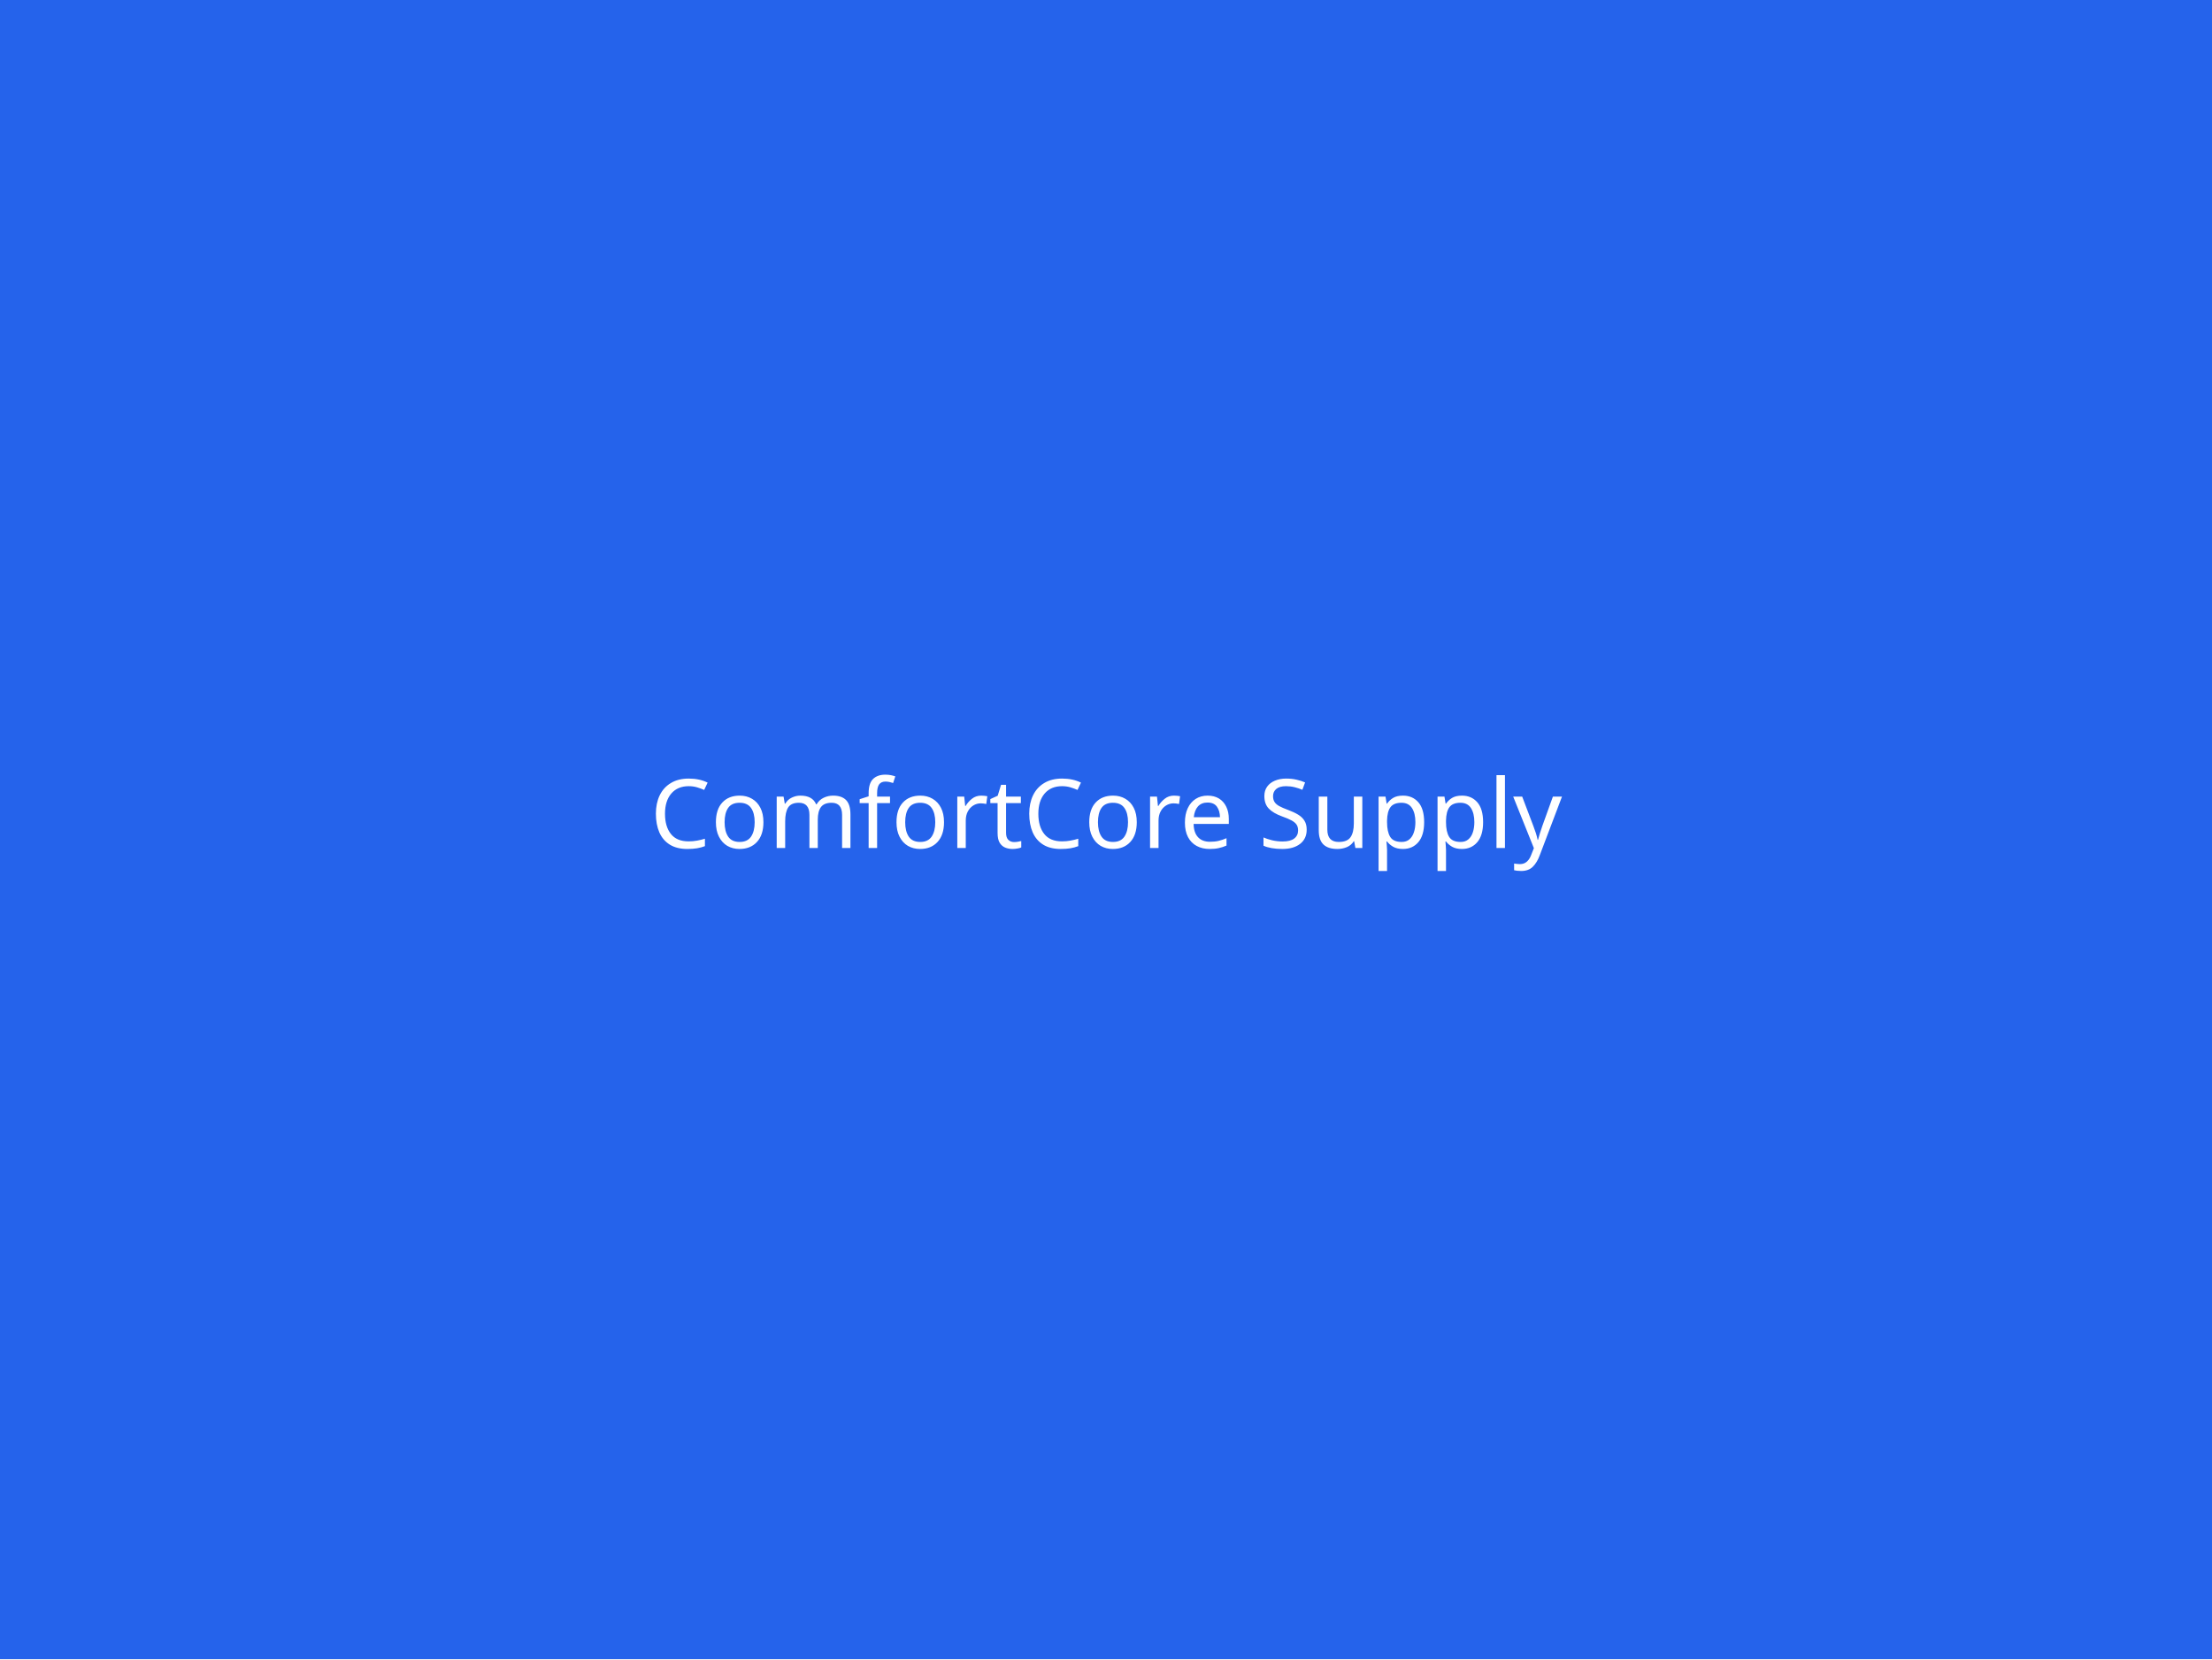
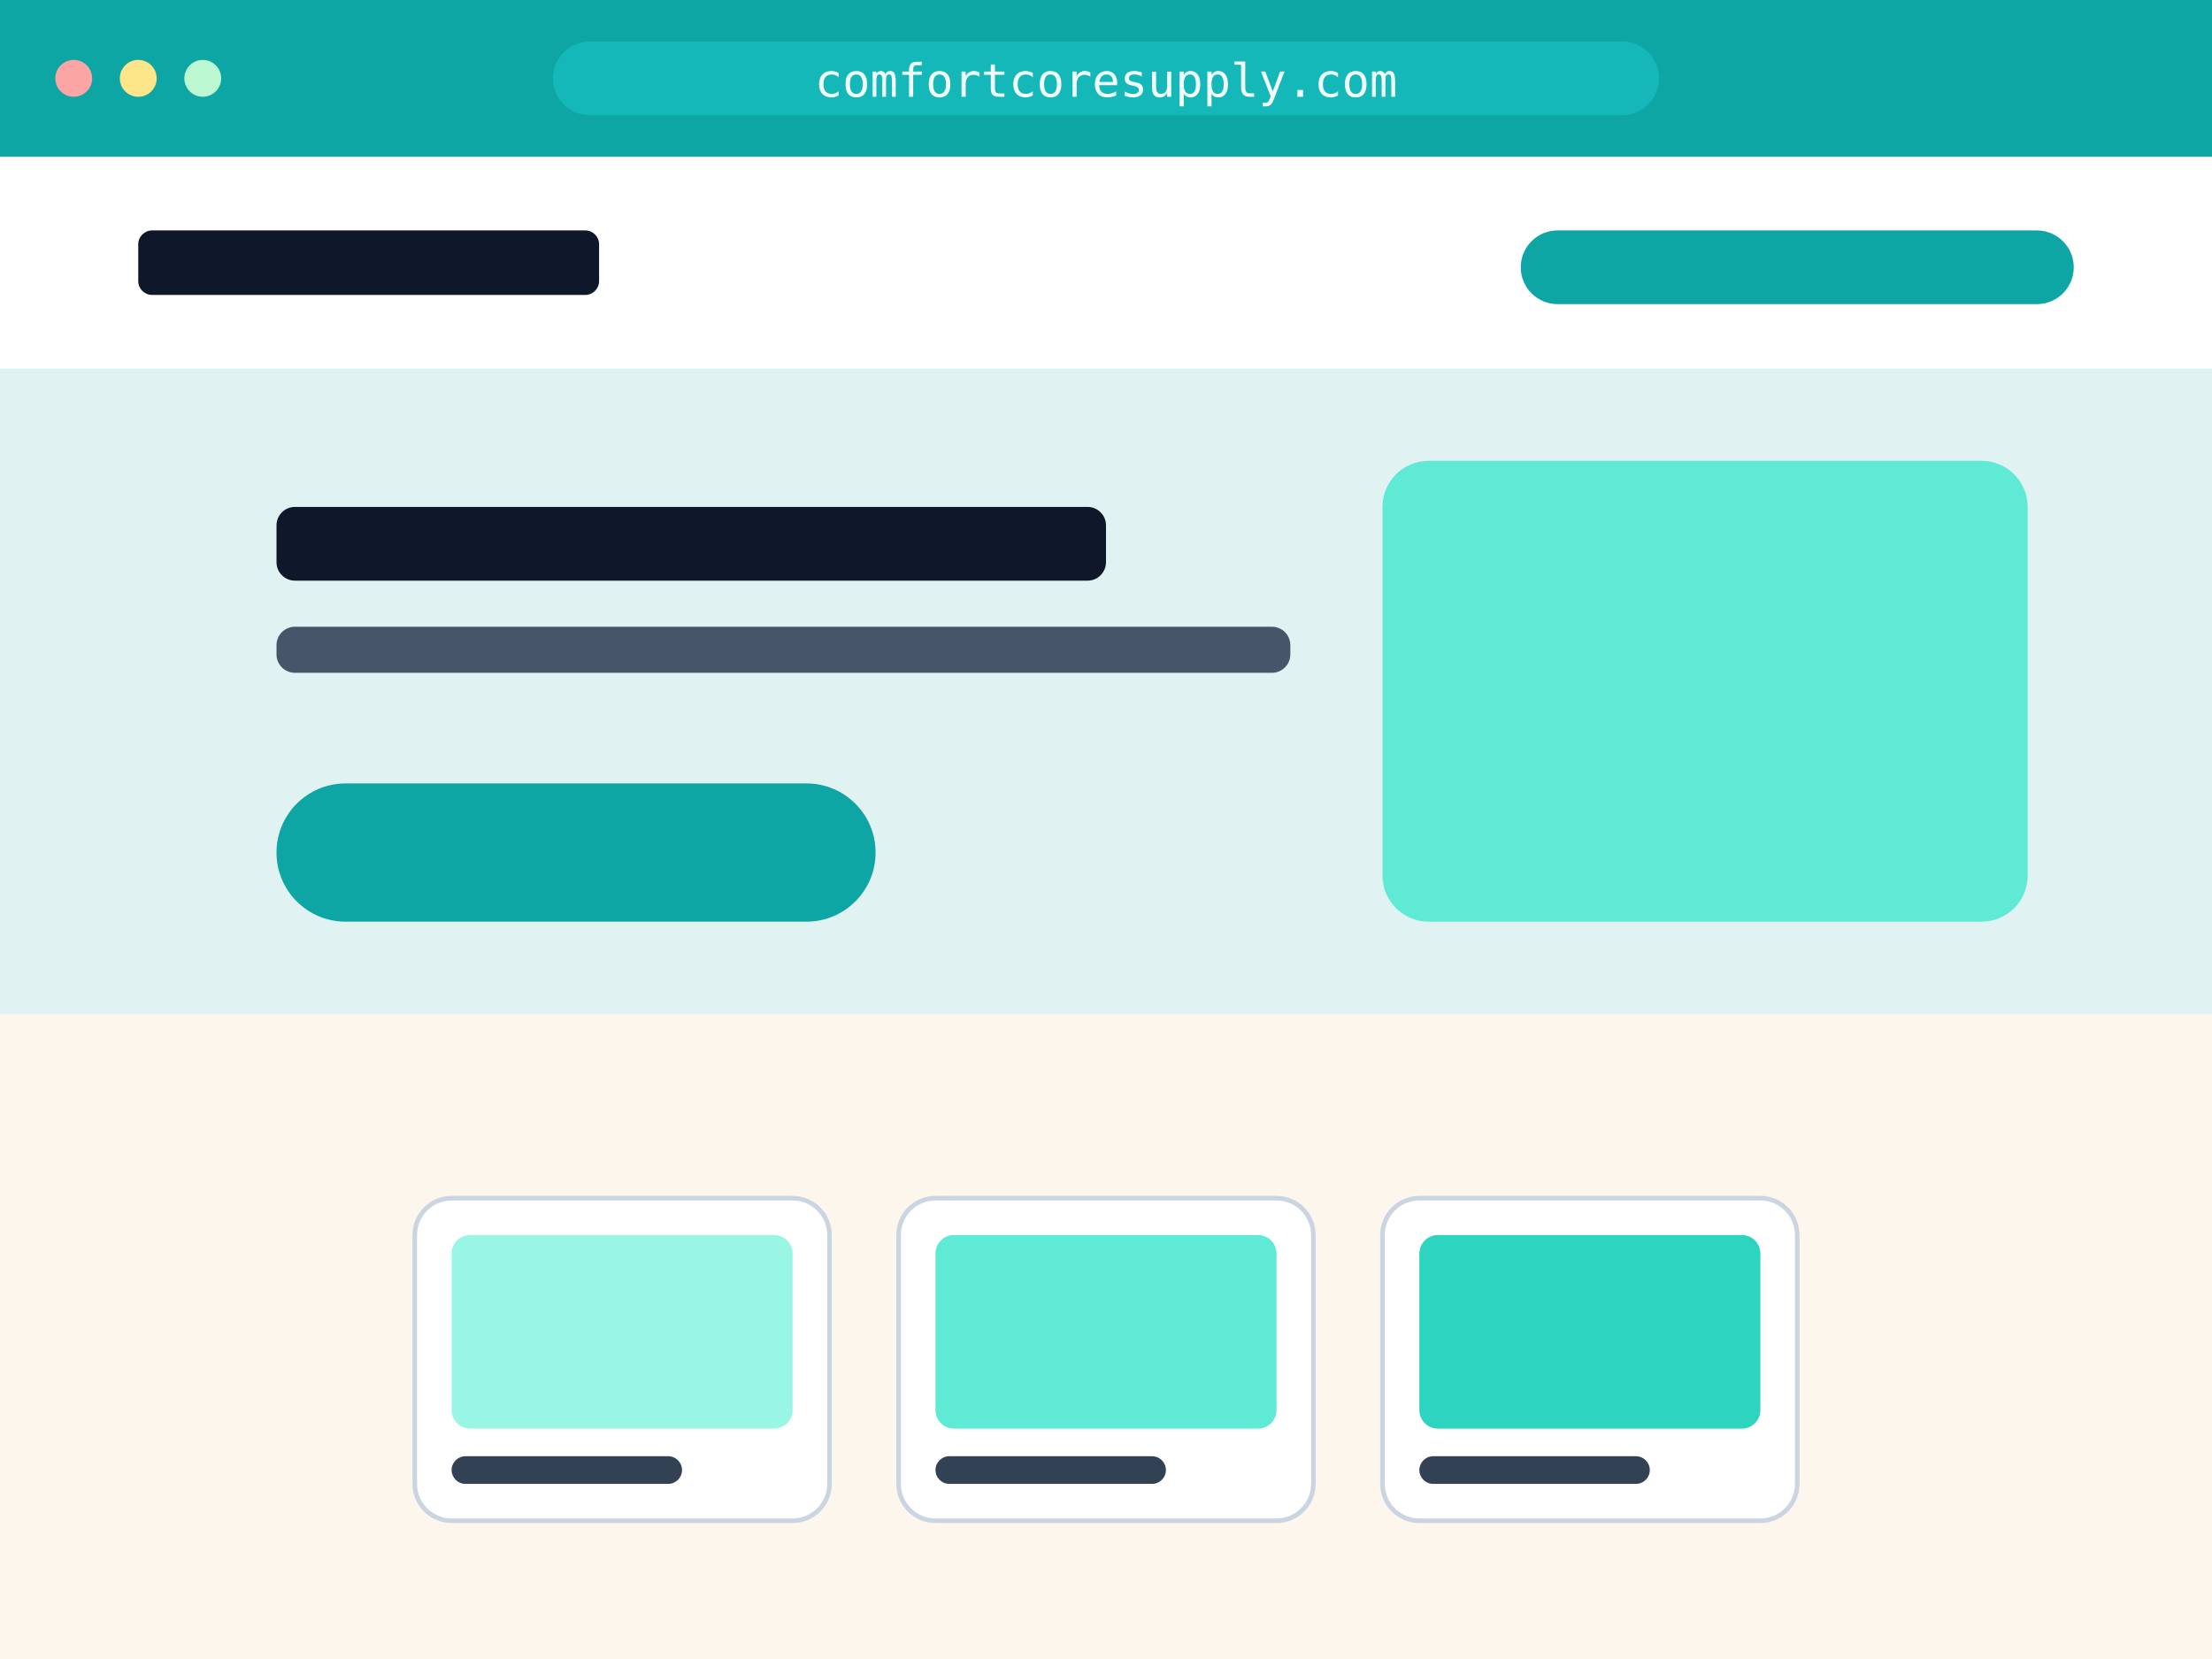
- <svg xmlns="http://www.w3.org/2000/svg" width="600" height="450" viewBox="0 0 600 450">
-   <rect width="600" height="450" fill="#2563EB" />
-   <text x="300" y="230" font-family="sans-serif" font-size="26" fill="#ffffff" text-anchor="middle">ComfortCore Supply</text>
+ <svg xmlns="http://www.w3.org/2000/svg" viewBox="0 0 480 360">
+   <rect width="480" height="360" fill="#FDF6EC" />
+   <rect width="480" height="34" fill="#0EA5A5" />
+   <circle cx="16" cy="17" r="4" fill="#FCA5A5" />
+   <circle cx="30" cy="17" r="4" fill="#FDE68A" />
+   <circle cx="44" cy="17" r="4" fill="#BBF7D0" />
+   <rect x="120" y="9" width="240" height="16" rx="8" fill="#14B8B8" />
+   <text x="240" y="21" font-family="monospace" font-size="10" fill="#F0FDFA" text-anchor="middle">comfortcoresupply.com</text>
+   <rect x="0" y="34" width="480" height="46" fill="#FFFFFF" />
+   <rect x="30" y="50" width="100" height="14" rx="3" fill="#0F172A" />
+   <rect x="330" y="50" width="120" height="16" rx="8" fill="#0EA5A5" />
+   <rect x="0" y="80" width="480" height="140" fill="#E0F2F1" />
+   <rect x="60" y="110" width="180" height="16" rx="4" fill="#0F172A" />
+   <rect x="60" y="136" width="220" height="10" rx="4" fill="#475569" />
+   <rect x="60" y="170" width="130" height="30" rx="15" fill="#0EA5A5" />
+   <rect x="300" y="100" width="140" height="100" rx="10" fill="#5EEAD4" />
+   <g transform="translate(90,260)">
+     <rect width="90" height="70" rx="8" fill="#FFFFFF" stroke="#CBD5E1" />
+     <rect x="8" y="8" width="74" height="42" rx="4" fill="#99F6E4" />
+     <rect x="8" y="56" width="50" height="6" rx="3" fill="#334155" />
+   </g>
+   <g transform="translate(195,260)">
+     <rect width="90" height="70" rx="8" fill="#FFFFFF" stroke="#CBD5E1" />
+     <rect x="8" y="8" width="74" height="42" rx="4" fill="#5EEAD4" />
+     <rect x="8" y="56" width="50" height="6" rx="3" fill="#334155" />
+   </g>
+   <g transform="translate(300,260)">
+     <rect width="90" height="70" rx="8" fill="#FFFFFF" stroke="#CBD5E1" />
+     <rect x="8" y="8" width="74" height="42" rx="4" fill="#2DD4BF" />
+     <rect x="8" y="56" width="50" height="6" rx="3" fill="#334155" />
+   </g>
</svg>
